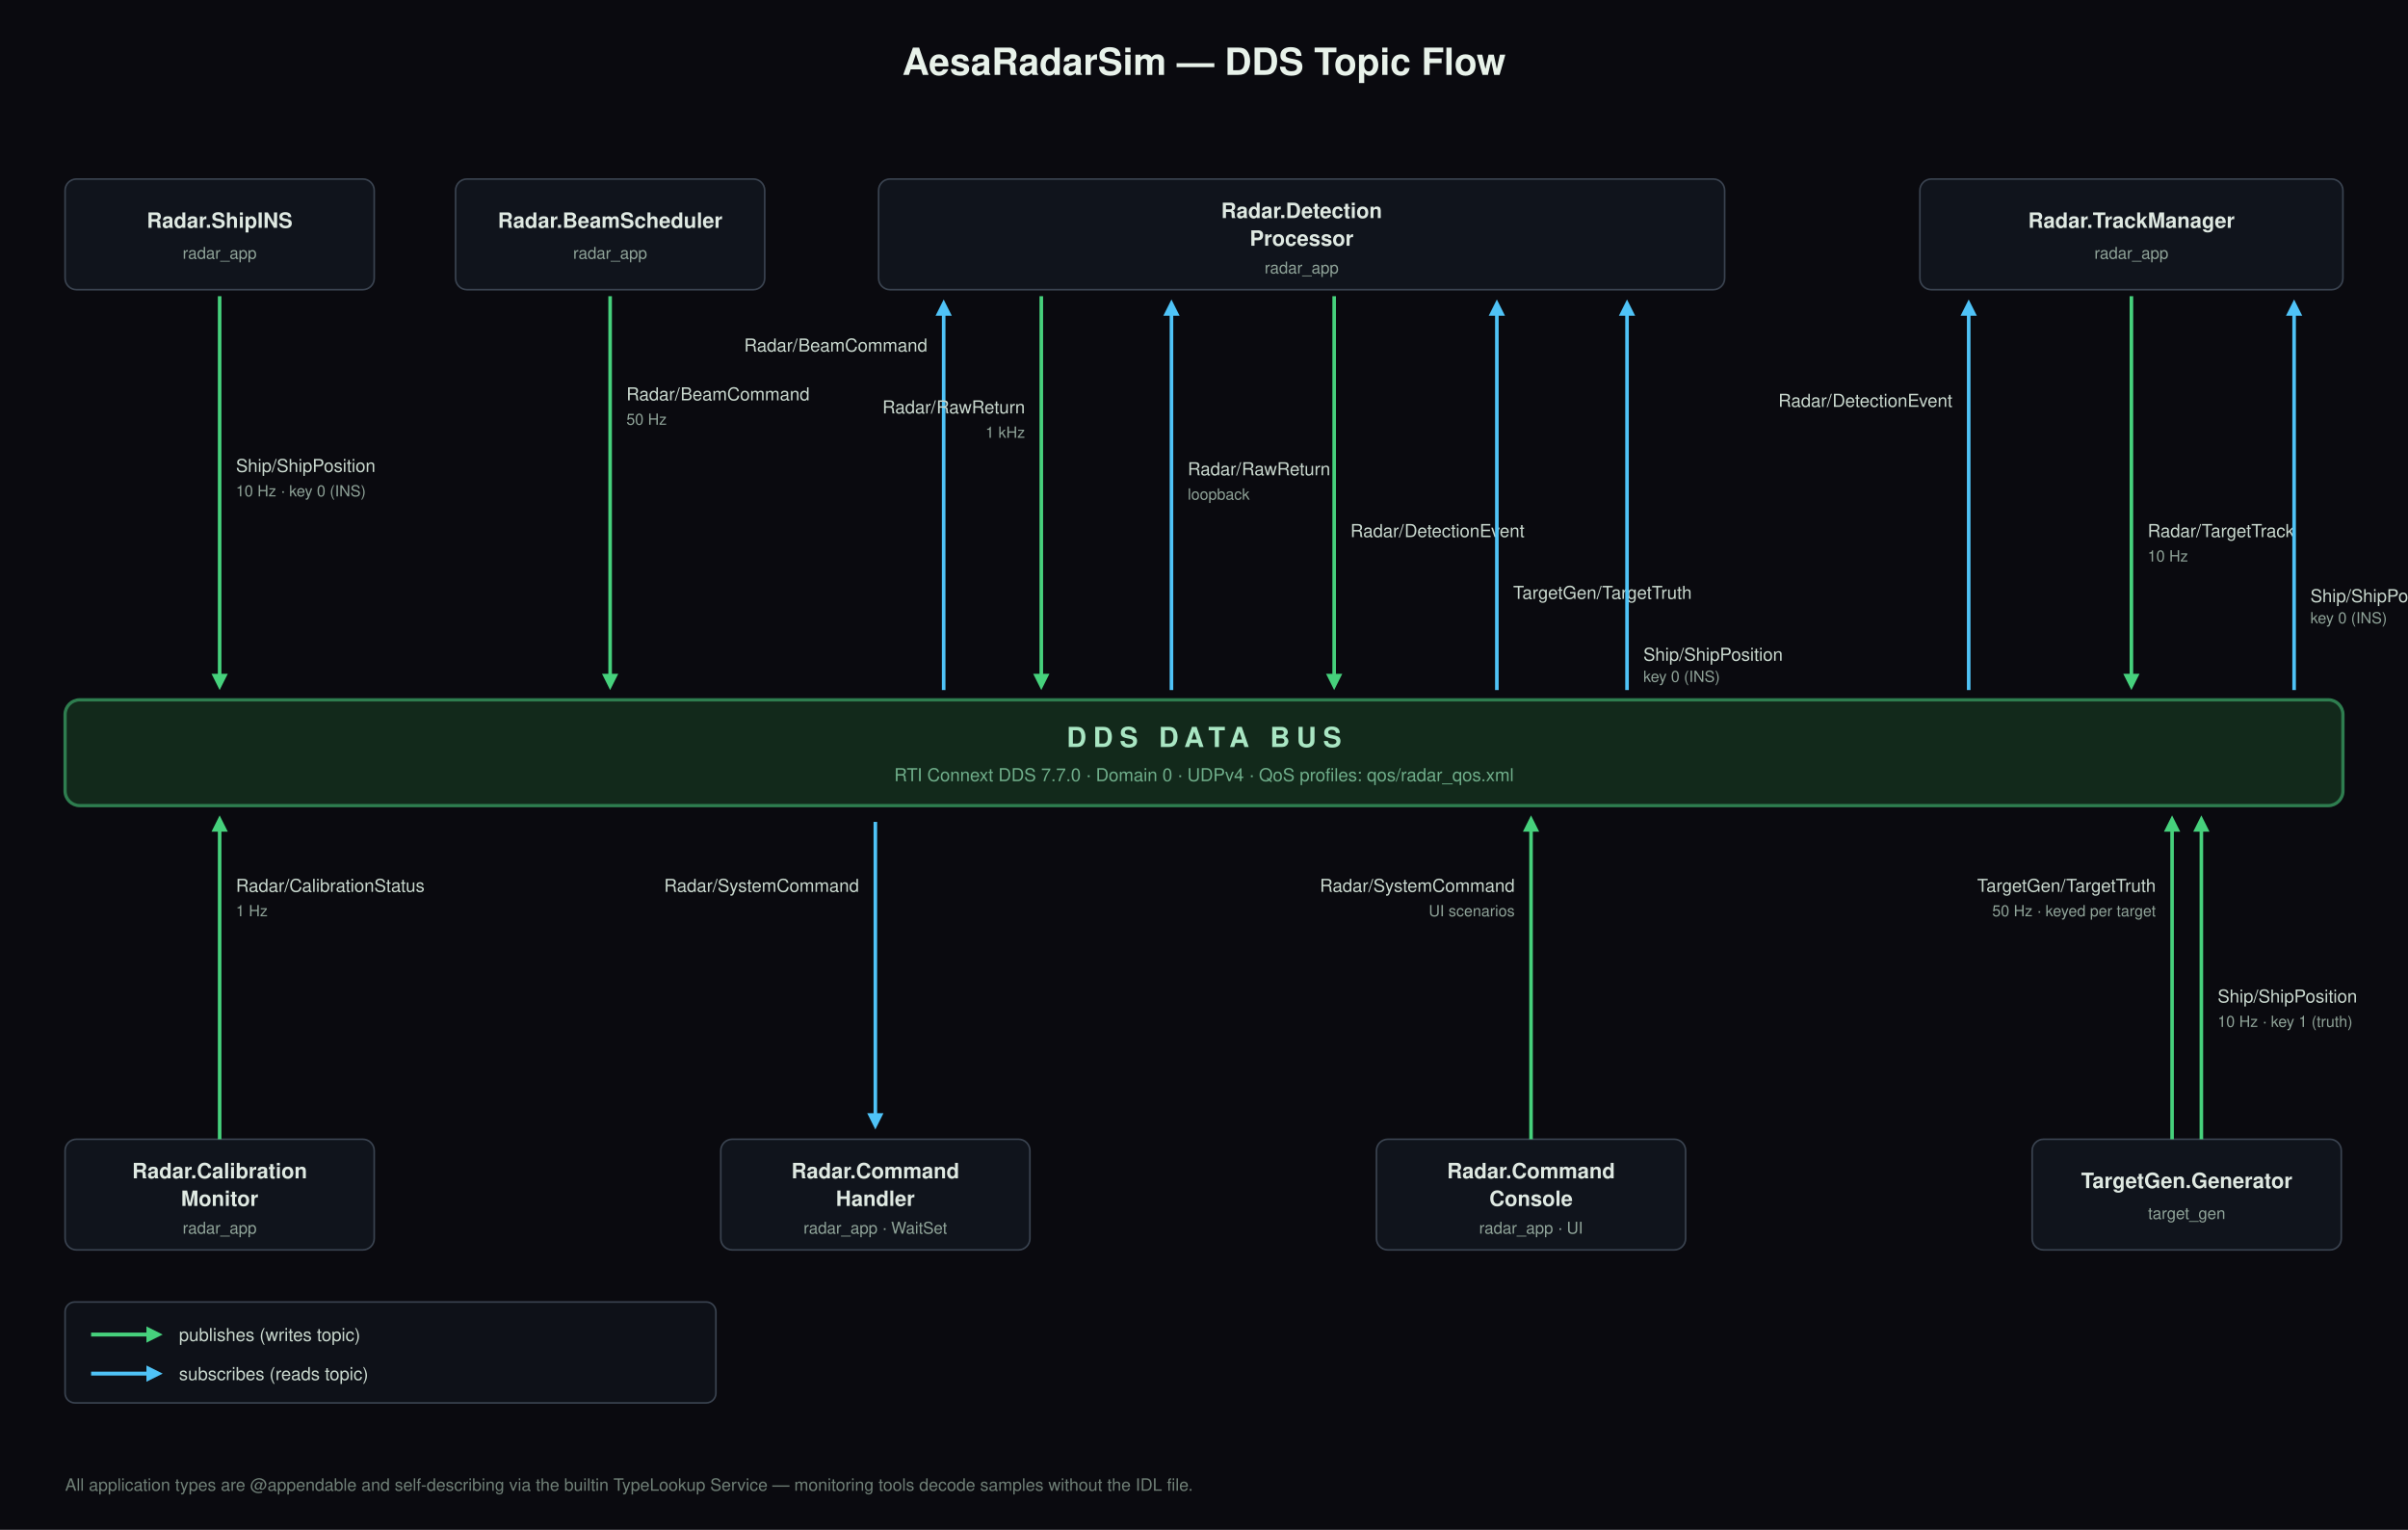
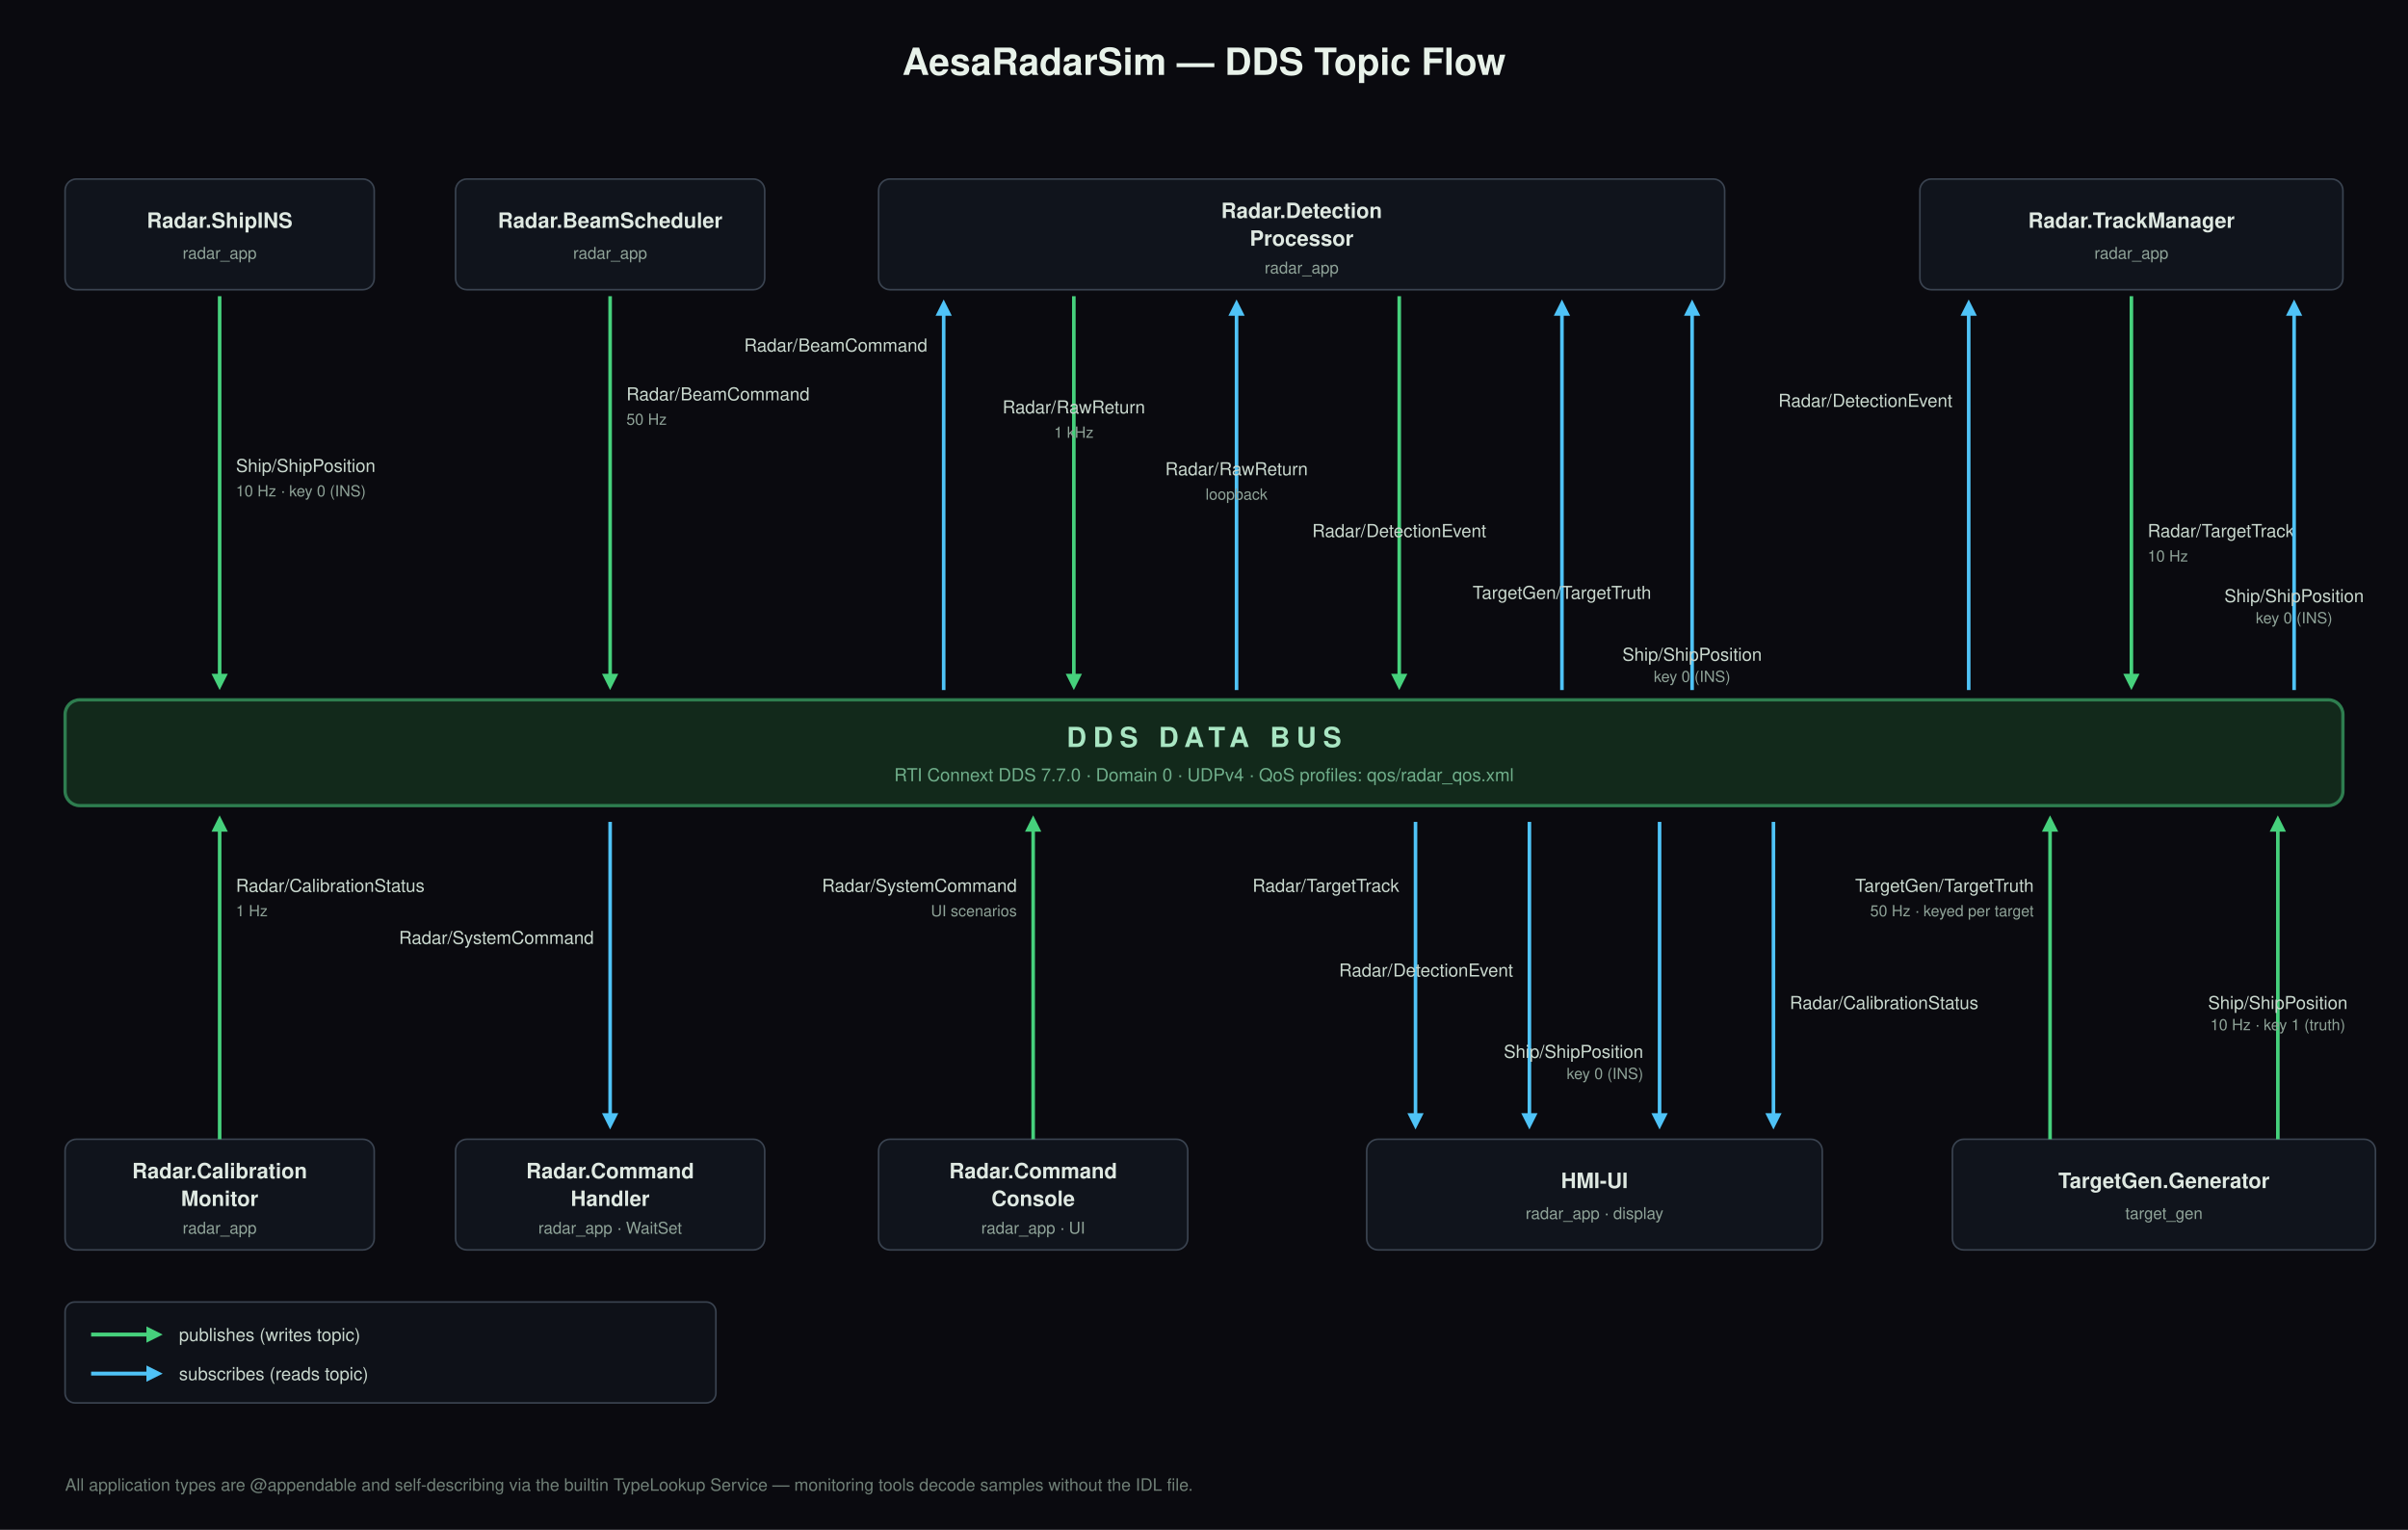
<svg xmlns="http://www.w3.org/2000/svg" viewBox="0 0 1480 940" font-family="Helvetica, Arial, sans-serif">
  <rect x="0" y="0" width="1480" height="940" fill="#0a0a0f" />
  <text x="740" y="46" text-anchor="middle" font-size="23" font-weight="bold" fill="#e8f2ea">AesaRadarSim — DDS Topic Flow</text>
  <rect x="40" y="800" width="400" height="62" rx="6" fill="#0e1118" stroke="#3a4350" />
  <polygon points="100,820 90,815 90,825" fill="#46d17c" />
  <line x1="56" y1="820" x2="91" y2="820" stroke="#46d17c" stroke-width="2.4" />
  <text x="110" y="824" font-size="11" fill="#c9d8ce">publishes (writes topic)</text>
  <polygon points="100,844 90,839 90,849" fill="#4fc3f7" />
  <line x1="56" y1="844" x2="91" y2="844" stroke="#4fc3f7" stroke-width="2.4" />
  <text x="110" y="848" font-size="11" fill="#c9d8ce">subscribes (reads topic)</text>
  <rect x="40" y="110" width="190" height="68" rx="7" fill="#10141c" stroke="#3a4350" />
  <text x="135" y="140" text-anchor="middle" font-size="13" font-weight="bold" fill="#dfe9e2">Radar.ShipINS</text>
  <text x="135" y="159" text-anchor="middle" font-size="10" fill="#8fa398">radar_app</text>
  <line x1="135" y1="182" x2="135" y2="420" stroke="#46d17c" stroke-width="2.2" />
  <polygon points="135,424 130,414 140,414" fill="#46d17c" />
  <text x="145" y="290" font-size="11" fill="#c9d8ce">Ship/ShipPosition</text>
  <text x="145" y="305" font-size="9.5" fill="#8fa398">10 Hz · key 0 (INS)</text>
  <rect x="280" y="110" width="190" height="68" rx="7" fill="#10141c" stroke="#3a4350" />
  <text x="375" y="140" text-anchor="middle" font-size="13" font-weight="bold" fill="#dfe9e2">Radar.BeamScheduler</text>
  <text x="375" y="159" text-anchor="middle" font-size="10" fill="#8fa398">radar_app</text>
  <line x1="375" y1="182" x2="375" y2="420" stroke="#46d17c" stroke-width="2.2" />
  <polygon points="375,424 370,414 380,414" fill="#46d17c" />
  <text x="385" y="246" font-size="11" fill="#c9d8ce">Radar/BeamCommand</text>
  <text x="385" y="261" font-size="9.5" fill="#8fa398">50 Hz</text>
  <rect x="540" y="110" width="520" height="68" rx="7" fill="#10141c" stroke="#3a4350" />
  <text x="800" y="134" text-anchor="middle" font-size="13" font-weight="bold" fill="#dfe9e2">Radar.Detection</text>
  <text x="800" y="151" text-anchor="middle" font-size="13" font-weight="bold" fill="#dfe9e2">Processor</text>
  <text x="800" y="168" text-anchor="middle" font-size="10" fill="#8fa398">radar_app</text>
  <line x1="580" y1="424" x2="580" y2="188" stroke="#4fc3f7" stroke-width="2.2" />
  <polygon points="580,184 575,194 585,194" fill="#4fc3f7" />
  <text x="570" y="216" text-anchor="end" font-size="11" fill="#c9d8ce">Radar/BeamCommand</text>
-   <line x1="640" y1="182" x2="640" y2="420" stroke="#46d17c" stroke-width="2.2" />
-   <polygon points="640,424 635,414 645,414" fill="#46d17c" />
-   <text x="630" y="254" text-anchor="end" font-size="11" fill="#c9d8ce">Radar/RawReturn</text>
-   <text x="630" y="269" text-anchor="end" font-size="9.5" fill="#8fa398">1 kHz</text>
-   <line x1="720" y1="424" x2="720" y2="188" stroke="#4fc3f7" stroke-width="2.2" />
-   <polygon points="720,184 715,194 725,194" fill="#4fc3f7" />
-   <text x="730" y="292" font-size="11" fill="#c9d8ce">Radar/RawReturn</text>
-   <text x="730" y="307" font-size="9.5" fill="#8fa398">loopback</text>
-   <line x1="820" y1="182" x2="820" y2="420" stroke="#46d17c" stroke-width="2.2" />
-   <polygon points="820,424 815,414 825,414" fill="#46d17c" />
-   <text x="830" y="330" font-size="11" fill="#c9d8ce">Radar/DetectionEvent</text>
-   <line x1="920" y1="424" x2="920" y2="188" stroke="#4fc3f7" stroke-width="2.2" />
-   <polygon points="920,184 915,194 925,194" fill="#4fc3f7" />
-   <text x="930" y="368" font-size="11" fill="#c9d8ce">TargetGen/TargetTruth</text>
-   <line x1="1000" y1="424" x2="1000" y2="188" stroke="#4fc3f7" stroke-width="2.2" />
-   <polygon points="1000,184 995,194 1005,194" fill="#4fc3f7" />
-   <text x="1010" y="406" font-size="11" fill="#c9d8ce">Ship/ShipPosition</text>
-   <text x="1010" y="419" font-size="9.5" fill="#8fa398">key 0 (INS)</text>
+   <line x1="660" y1="182" x2="660" y2="420" stroke="#46d17c" stroke-width="2.2" />
+   <polygon points="660,424 655,414 665,414" fill="#46d17c" />
+   <text x="660" y="254" text-anchor="middle" font-size="11" fill="#c9d8ce">Radar/RawReturn</text>
+   <text x="660" y="269" text-anchor="middle" font-size="9.5" fill="#8fa398">1 kHz</text>
+   <line x1="760" y1="424" x2="760" y2="188" stroke="#4fc3f7" stroke-width="2.2" />
+   <polygon points="760,184 755,194 765,194" fill="#4fc3f7" />
+   <text x="760" y="292" text-anchor="middle" font-size="11" fill="#c9d8ce">Radar/RawReturn</text>
+   <text x="760" y="307" text-anchor="middle" font-size="9.5" fill="#8fa398">loopback</text>
+   <line x1="860" y1="182" x2="860" y2="420" stroke="#46d17c" stroke-width="2.2" />
+   <polygon points="860,424 855,414 865,414" fill="#46d17c" />
+   <text x="860" y="330" text-anchor="middle" font-size="11" fill="#c9d8ce">Radar/DetectionEvent</text>
+   <line x1="960" y1="424" x2="960" y2="188" stroke="#4fc3f7" stroke-width="2.2" />
+   <polygon points="960,184 955,194 965,194" fill="#4fc3f7" />
+   <text x="960" y="368" text-anchor="middle" font-size="11" fill="#c9d8ce">TargetGen/TargetTruth</text>
+   <line x1="1040" y1="424" x2="1040" y2="188" stroke="#4fc3f7" stroke-width="2.2" />
+   <polygon points="1040,184 1035,194 1045,194" fill="#4fc3f7" />
+   <text x="1040" y="406" text-anchor="middle" font-size="11" fill="#c9d8ce">Ship/ShipPosition</text>
+   <text x="1040" y="419" text-anchor="middle" font-size="9.5" fill="#8fa398">key 0 (INS)</text>
  <rect x="1180" y="110" width="260" height="68" rx="7" fill="#10141c" stroke="#3a4350" />
  <text x="1310" y="140" text-anchor="middle" font-size="13" font-weight="bold" fill="#dfe9e2">Radar.TrackManager</text>
  <text x="1310" y="159" text-anchor="middle" font-size="10" fill="#8fa398">radar_app</text>
  <line x1="1210" y1="424" x2="1210" y2="188" stroke="#4fc3f7" stroke-width="2.2" />
  <polygon points="1210,184 1205,194 1215,194" fill="#4fc3f7" />
  <text x="1200" y="250" text-anchor="end" font-size="11" fill="#c9d8ce">Radar/DetectionEvent</text>
  <line x1="1310" y1="182" x2="1310" y2="420" stroke="#46d17c" stroke-width="2.2" />
  <polygon points="1310,424 1305,414 1315,414" fill="#46d17c" />
  <text x="1320" y="330" text-anchor="start" font-size="11" fill="#c9d8ce">Radar/TargetTrack</text>
  <text x="1320" y="345" text-anchor="start" font-size="9.5" fill="#8fa398">10 Hz</text>
  <line x1="1410" y1="424" x2="1410" y2="188" stroke="#4fc3f7" stroke-width="2.2" />
  <polygon points="1410,184 1405,194 1415,194" fill="#4fc3f7" />
-   <text x="1420" y="370" text-anchor="start" font-size="11" fill="#c9d8ce">Ship/ShipPosition</text>
-   <text x="1420" y="383" text-anchor="start" font-size="9.5" fill="#8fa398">key 0 (INS)</text>
+   <text x="1410" y="370" text-anchor="middle" font-size="11" fill="#c9d8ce">Ship/ShipPosition</text>
+   <text x="1410" y="383" text-anchor="middle" font-size="9.5" fill="#8fa398">key 0 (INS)</text>
  <rect x="40" y="430" width="1400" height="65" rx="9" fill="#12291b" stroke="#2e7d4f" stroke-width="2" />
  <text x="740" y="459" text-anchor="middle" font-size="17" font-weight="bold" letter-spacing="4" fill="#a9e6c3">DDS DATA BUS</text>
  <text x="740" y="480" text-anchor="middle" font-size="11" fill="#6fae8a">RTI Connext DDS 7.7.0 · Domain 0 · UDPv4 · QoS profiles: qos/radar_qos.xml</text>
  <rect x="40" y="700" width="190" height="68" rx="7" fill="#10141c" stroke="#3a4350" />
  <text x="135" y="724" text-anchor="middle" font-size="13" font-weight="bold" fill="#dfe9e2">Radar.Calibration</text>
  <text x="135" y="741" text-anchor="middle" font-size="13" font-weight="bold" fill="#dfe9e2">Monitor</text>
  <text x="135" y="758" text-anchor="middle" font-size="10" fill="#8fa398">radar_app</text>
  <line x1="135" y1="700" x2="135" y2="505" stroke="#46d17c" stroke-width="2.2" />
  <polygon points="135,501 130,511 140,511" fill="#46d17c" />
  <text x="145" y="548" font-size="11" fill="#c9d8ce">Radar/CalibrationStatus</text>
  <text x="145" y="563" font-size="9.5" fill="#8fa398">1 Hz</text>
-   <rect x="443" y="700" width="190" height="68" rx="7" fill="#10141c" stroke="#3a4350" />
-   <text x="538" y="724" text-anchor="middle" font-size="13" font-weight="bold" fill="#dfe9e2">Radar.Command</text>
-   <text x="538" y="741" text-anchor="middle" font-size="13" font-weight="bold" fill="#dfe9e2">Handler</text>
-   <text x="538" y="758" text-anchor="middle" font-size="10" fill="#8fa398">radar_app · WaitSet</text>
-   <line x1="538" y1="505" x2="538" y2="690" stroke="#4fc3f7" stroke-width="2.2" />
-   <polygon points="538,694 533,684 543,684" fill="#4fc3f7" />
-   <text x="528" y="548" text-anchor="end" font-size="11" fill="#c9d8ce">Radar/SystemCommand</text>
-   <rect x="846" y="700" width="190" height="68" rx="7" fill="#10141c" stroke="#3a4350" />
-   <text x="941" y="724" text-anchor="middle" font-size="13" font-weight="bold" fill="#dfe9e2">Radar.Command</text>
-   <text x="941" y="741" text-anchor="middle" font-size="13" font-weight="bold" fill="#dfe9e2">Console</text>
-   <text x="941" y="758" text-anchor="middle" font-size="10" fill="#8fa398">radar_app · UI</text>
-   <line x1="941" y1="700" x2="941" y2="505" stroke="#46d17c" stroke-width="2.2" />
-   <polygon points="941,501 936,511 946,511" fill="#46d17c" />
-   <text x="931" y="548" text-anchor="end" font-size="11" fill="#c9d8ce">Radar/SystemCommand</text>
-   <text x="931" y="563" text-anchor="end" font-size="9.5" fill="#8fa398">UI scenarios</text>
-   <rect x="1249" y="700" width="190" height="68" rx="7" fill="#10141c" stroke="#3a4350" />
-   <text x="1344" y="730" text-anchor="middle" font-size="13" font-weight="bold" fill="#dfe9e2">TargetGen.Generator</text>
-   <text x="1344" y="749" text-anchor="middle" font-size="10" fill="#8fa398">target_gen</text>
-   <line x1="1335" y1="700" x2="1335" y2="505" stroke="#46d17c" stroke-width="2.2" />
-   <polygon points="1335,501 1330,511 1340,511" fill="#46d17c" />
-   <text x="1325" y="548" text-anchor="end" font-size="11" fill="#c9d8ce">TargetGen/TargetTruth</text>
-   <text x="1325" y="563" text-anchor="end" font-size="9.5" fill="#8fa398">50 Hz · keyed per target</text>
-   <line x1="1353" y1="700" x2="1353" y2="505" stroke="#46d17c" stroke-width="2.2" />
-   <polygon points="1353,501 1348,511 1358,511" fill="#46d17c" />
-   <text x="1363" y="616" text-anchor="start" font-size="11" fill="#c9d8ce">Ship/ShipPosition</text>
-   <text x="1363" y="631" text-anchor="start" font-size="9.5" fill="#8fa398">10 Hz · key 1 (truth)</text>
+   <rect x="280" y="700" width="190" height="68" rx="7" fill="#10141c" stroke="#3a4350" />
+   <text x="375" y="724" text-anchor="middle" font-size="13" font-weight="bold" fill="#dfe9e2">Radar.Command</text>
+   <text x="375" y="741" text-anchor="middle" font-size="13" font-weight="bold" fill="#dfe9e2">Handler</text>
+   <text x="375" y="758" text-anchor="middle" font-size="10" fill="#8fa398">radar_app · WaitSet</text>
+   <line x1="375" y1="505" x2="375" y2="690" stroke="#4fc3f7" stroke-width="2.2" />
+   <polygon points="375,694 370,684 380,684" fill="#4fc3f7" />
+   <text x="365" y="580" text-anchor="end" font-size="11" fill="#c9d8ce">Radar/SystemCommand</text>
+   <rect x="540" y="700" width="190" height="68" rx="7" fill="#10141c" stroke="#3a4350" />
+   <text x="635" y="724" text-anchor="middle" font-size="13" font-weight="bold" fill="#dfe9e2">Radar.Command</text>
+   <text x="635" y="741" text-anchor="middle" font-size="13" font-weight="bold" fill="#dfe9e2">Console</text>
+   <text x="635" y="758" text-anchor="middle" font-size="10" fill="#8fa398">radar_app · UI</text>
+   <line x1="635" y1="700" x2="635" y2="505" stroke="#46d17c" stroke-width="2.2" />
+   <polygon points="635,501 630,511 640,511" fill="#46d17c" />
+   <text x="625" y="548" text-anchor="end" font-size="11" fill="#c9d8ce">Radar/SystemCommand</text>
+   <text x="625" y="563" text-anchor="end" font-size="9.5" fill="#8fa398">UI scenarios</text>
+   <rect x="840" y="700" width="280" height="68" rx="7" fill="#10141c" stroke="#3a4350" />
+   <text x="980" y="730" text-anchor="middle" font-size="13" font-weight="bold" fill="#dfe9e2">HMI-UI</text>
+   <text x="980" y="749" text-anchor="middle" font-size="10" fill="#8fa398">radar_app · display</text>
+   <line x1="870" y1="505" x2="870" y2="690" stroke="#4fc3f7" stroke-width="2.2" />
+   <polygon points="870,694 865,684 875,684" fill="#4fc3f7" />
+   <text x="860" y="548" text-anchor="end" font-size="11" fill="#c9d8ce">Radar/TargetTrack</text>
+   <line x1="940" y1="505" x2="940" y2="690" stroke="#4fc3f7" stroke-width="2.2" />
+   <polygon points="940,694 935,684 945,684" fill="#4fc3f7" />
+   <text x="930" y="600" text-anchor="end" font-size="11" fill="#c9d8ce">Radar/DetectionEvent</text>
+   <line x1="1020" y1="505" x2="1020" y2="690" stroke="#4fc3f7" stroke-width="2.2" />
+   <polygon points="1020,694 1015,684 1025,684" fill="#4fc3f7" />
+   <text x="1010" y="650" text-anchor="end" font-size="11" fill="#c9d8ce">Ship/ShipPosition</text>
+   <text x="1010" y="663" text-anchor="end" font-size="9.5" fill="#8fa398">key 0 (INS)</text>
+   <line x1="1090" y1="505" x2="1090" y2="690" stroke="#4fc3f7" stroke-width="2.2" />
+   <polygon points="1090,694 1085,684 1095,684" fill="#4fc3f7" />
+   <text x="1100" y="620" text-anchor="start" font-size="11" fill="#c9d8ce">Radar/CalibrationStatus</text>
+   <rect x="1200" y="700" width="260" height="68" rx="7" fill="#10141c" stroke="#3a4350" />
+   <text x="1330" y="730" text-anchor="middle" font-size="13" font-weight="bold" fill="#dfe9e2">TargetGen.Generator</text>
+   <text x="1330" y="749" text-anchor="middle" font-size="10" fill="#8fa398">target_gen</text>
+   <line x1="1260" y1="700" x2="1260" y2="505" stroke="#46d17c" stroke-width="2.2" />
+   <polygon points="1260,501 1255,511 1265,511" fill="#46d17c" />
+   <text x="1250" y="548" text-anchor="end" font-size="11" fill="#c9d8ce">TargetGen/TargetTruth</text>
+   <text x="1250" y="563" text-anchor="end" font-size="9.5" fill="#8fa398">50 Hz · keyed per target</text>
+   <line x1="1400" y1="700" x2="1400" y2="505" stroke="#46d17c" stroke-width="2.2" />
+   <polygon points="1400,501 1395,511 1405,511" fill="#46d17c" />
+   <text x="1400" y="620" text-anchor="middle" font-size="11" fill="#c9d8ce">Ship/ShipPosition</text>
+   <text x="1400" y="633" text-anchor="middle" font-size="9.5" fill="#8fa398">10 Hz · key 1 (truth)</text>
  <text x="40" y="916" font-size="10.5" fill="#6f7f76">All application types are @appendable and self-describing via the builtin TypeLookup Service — monitoring tools decode samples without the IDL file.</text>
</svg>
